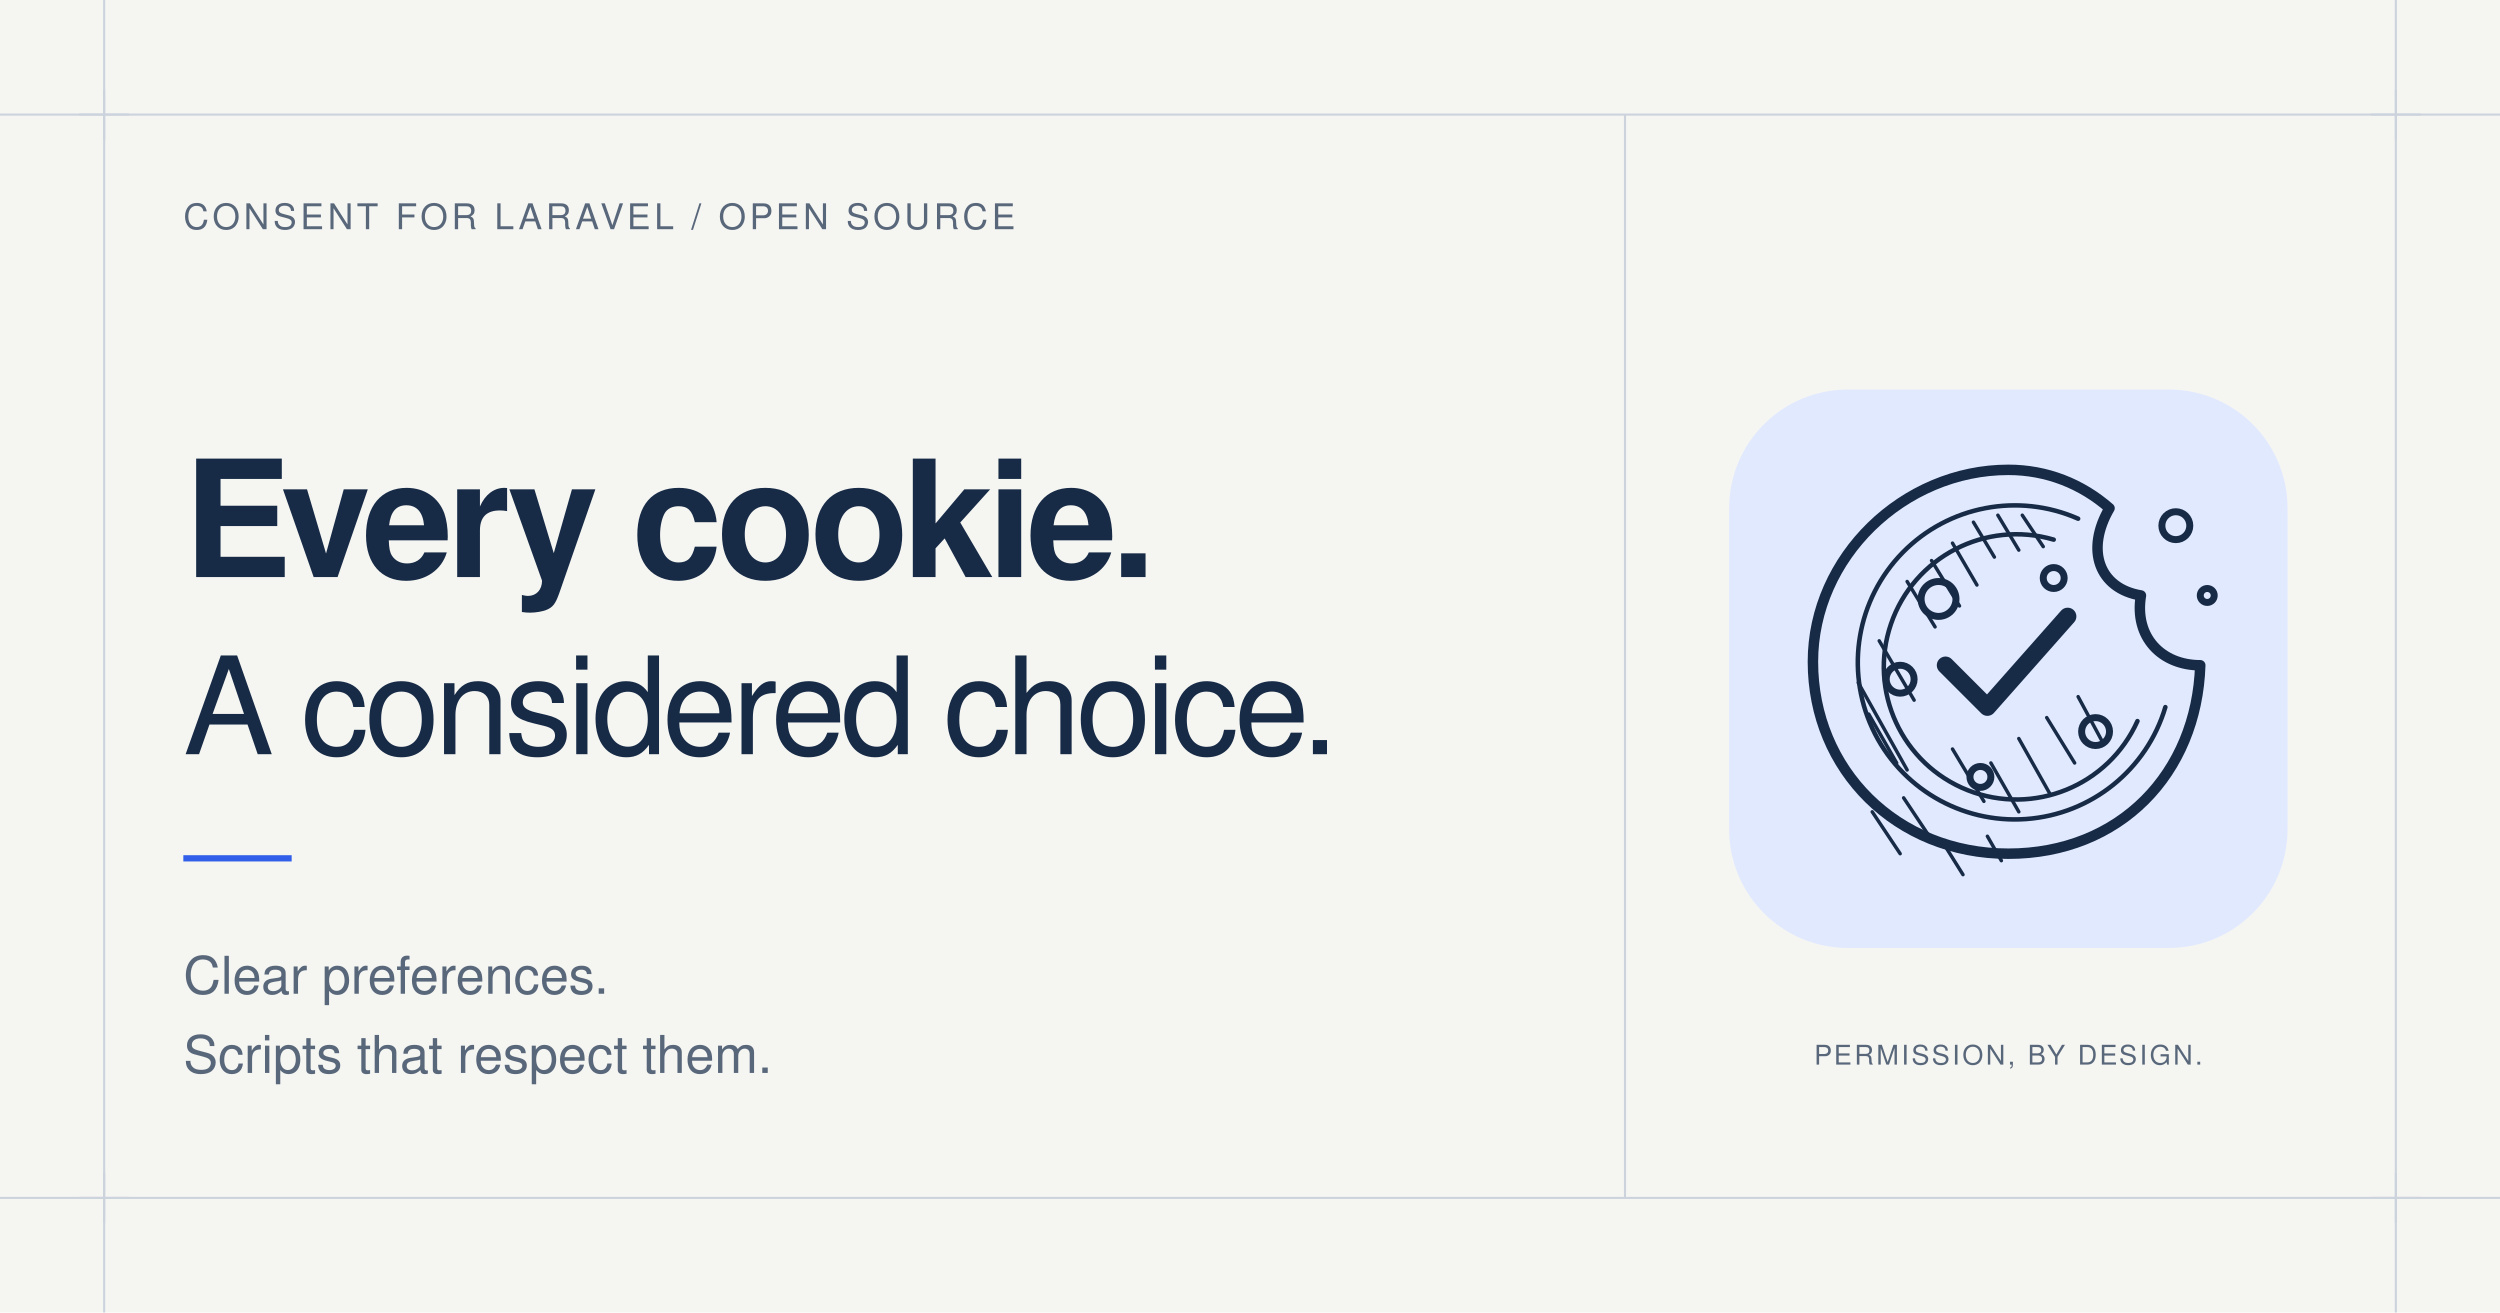
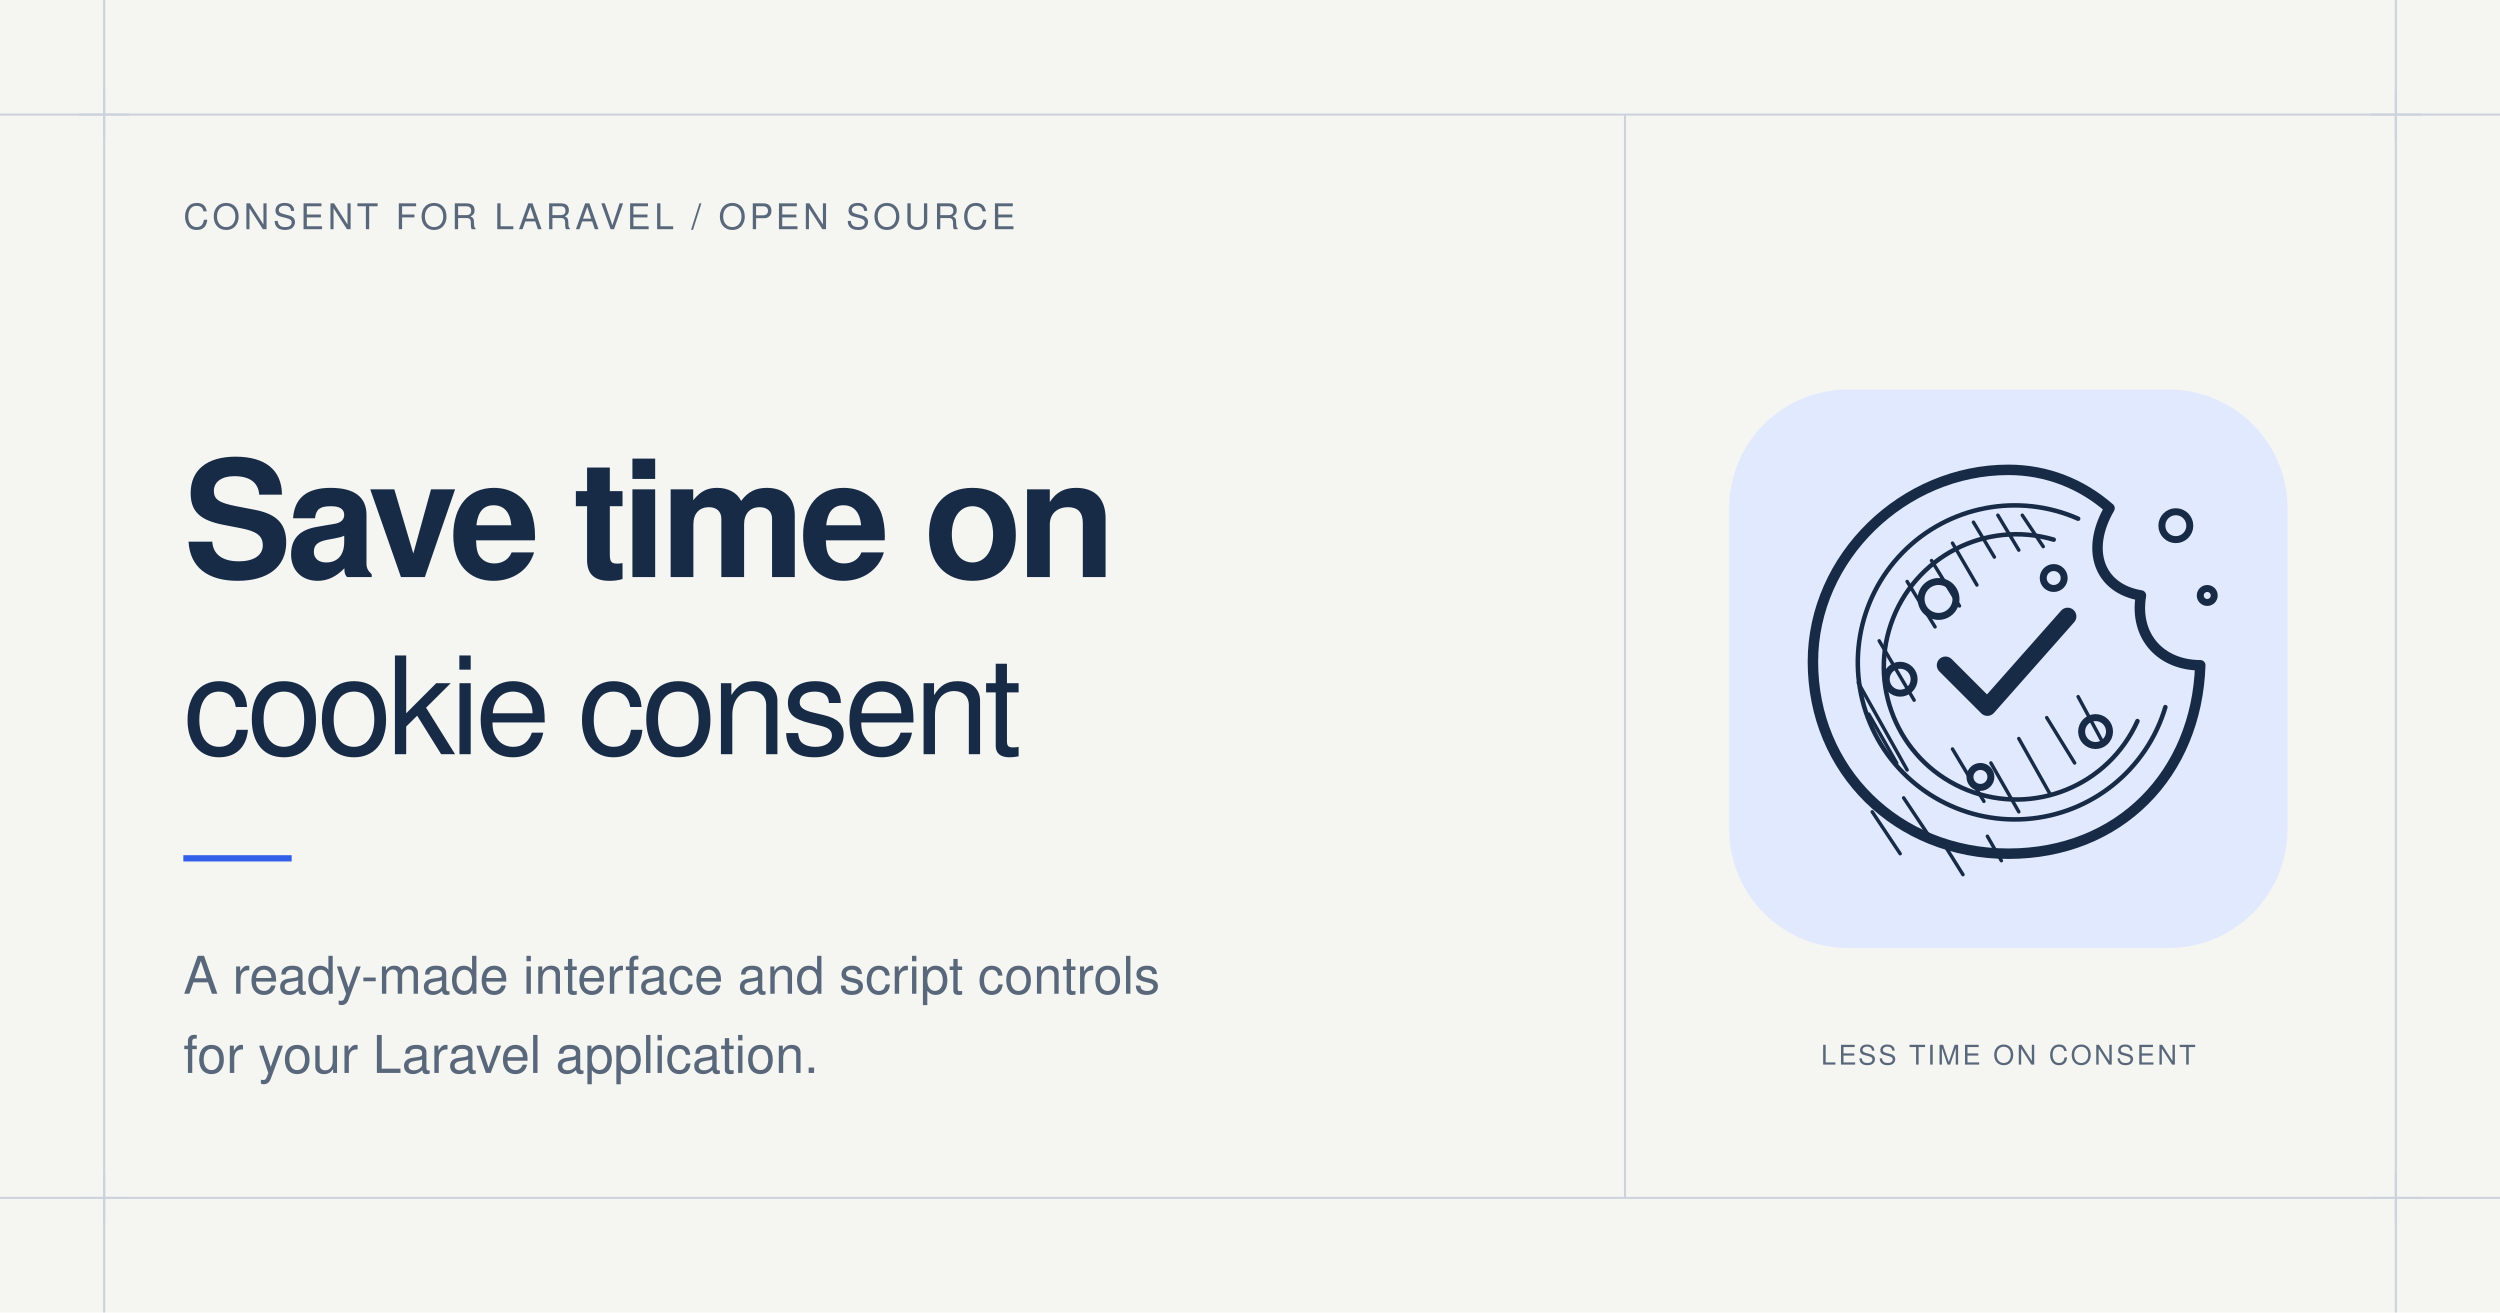
<svg xmlns="http://www.w3.org/2000/svg" width="1200" height="630" viewBox="0 0 1200 630">
  <rect width="1200" height="630" fill="#f5f5f2" />
  <g stroke="#ccd3dd" stroke-width="1">
    <path d="M50 0v630M1150 0v630M0 55h1200M0 575h1200M780 55v520" />
    <path d="M38 55h24M50 43v24M1138 55h24M1150 43v24M38 575h24M50 563v24M1138 575h24M1150 563v24" />
  </g>
  <g font-family="Helvetica Neue, Helvetica, Arial, sans-serif">
    <text x="88" y="110" fill="#59677b" font-size="17" letter-spacing="1.8">CONSENT FOR LARAVEL / OPEN SOURCE</text>
-     <text x="88" y="277" fill="#172b46" font-size="78" font-weight="600" letter-spacing="-2.8">Every cookie.</text>
-     <text x="88" y="362" fill="#172b46" font-size="65" font-weight="500" letter-spacing="-2.5">A considered choice.</text>
+     <text x="88" y="277" fill="#172b46" font-size="78" font-weight="600" letter-spacing="-2.8">Save time on</text>
+     <text x="88" y="362" fill="#172b46" font-size="65" font-weight="500" letter-spacing="-2.5">cookie consent</text>
    <path d="M88 412h52" stroke="#315fe9" stroke-width="3" />
-     <text x="88" y="477" fill="#59677b" font-size="25">Clear preferences.</text>
-     <text x="88" y="515" fill="#59677b" font-size="25">Scripts that respect them.</text>
-     <text x="964" y="511" fill="#59677b" font-size="13" letter-spacing="1.2" text-anchor="middle">PERMISSION, BY DESIGN.</text>
+     <text x="88" y="477" fill="#59677b" font-size="25">A ready-made interface and script controls</text>
+     <text x="88" y="515" fill="#59677b" font-size="25">for your Laravel application.</text>
+     <text x="964" y="511" fill="#59677b" font-size="13" letter-spacing="1.2" text-anchor="middle">LESS TIME ON CONSENT</text>
  </g>
  <g transform="translate(830 187) scale(1.675)">
    <rect width="160" height="160" rx="34" fill="#e1e9ff" />
    <g fill="none" stroke="#172b46" stroke-linecap="round" stroke-linejoin="round">
      <path d="M109 34c-7 12-3 23 9 25-2 12 6 20 17 20-1 31-23 54-55 54-32 0-56-24-56-55 0-30 26-55 56-55 11 0 21 4 29 11Z" stroke-width="3" />
      <path d="M100 37a45 45 0 1 0 25 54M93 43a38 38 0 1 0 24 52" stroke-width="1.3" />
      <path d="m40 93 8 14m-11-23 14 25m-8-37 10 17m-2-34 8 13m-1-19 8 13m-2-18 7 12m-1-18 6 10m1-12 6 10m1-10 6 9m10 43 7 13m-16-7 8 13m-16-7 9 16m-17-9 8 14m-19-18 9 15m-23-1 8 12m-17-8 8 12m13-2 5 8m7-11 4 7" stroke-width="1" />
      <circle cx="60" cy="60" r="5" stroke-width="2" />
      <circle cx="49" cy="83" r="4" stroke-width="2" />
      <circle cx="72" cy="111" r="3" stroke-width="2" />
      <circle cx="105" cy="98" r="4" stroke-width="2" />
      <circle cx="93" cy="54" r="3" stroke-width="2" />
      <path d="M62 79 74 91l23-26" stroke-width="5" />
      <circle cx="128" cy="39" r="4" stroke-width="2" />
      <circle cx="137" cy="59" r="2" stroke-width="2" />
    </g>
  </g>
</svg>
